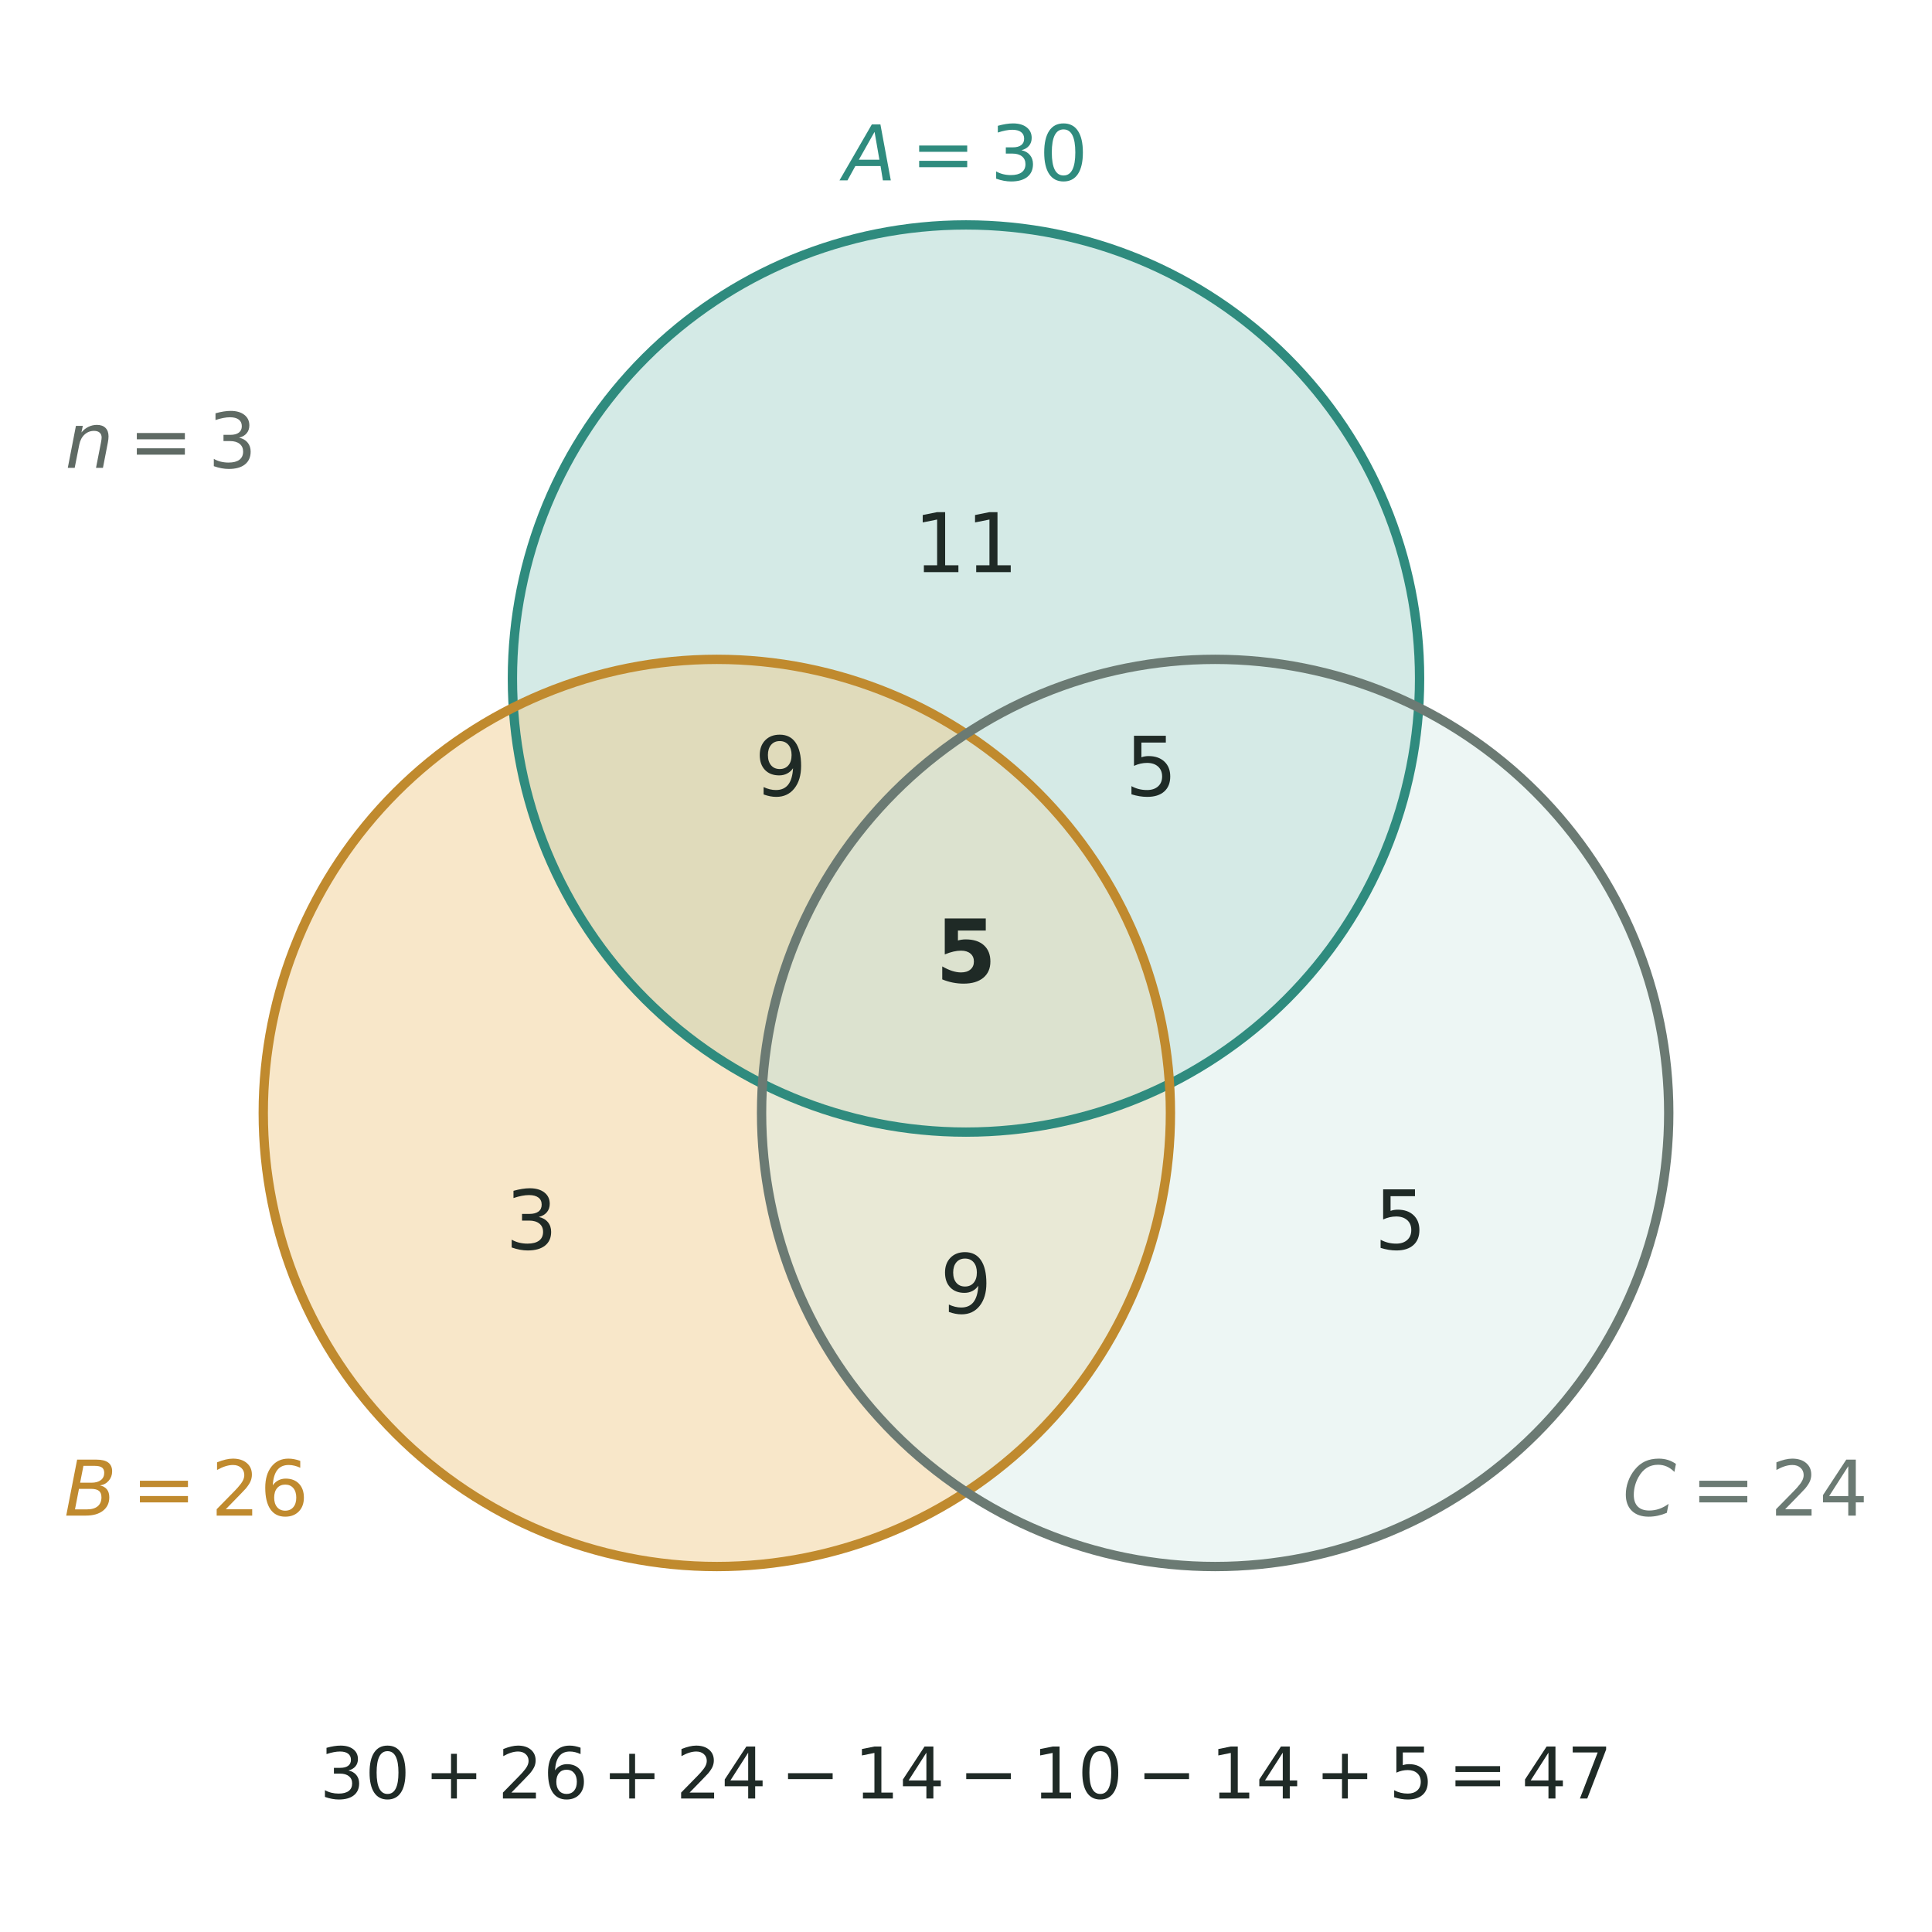
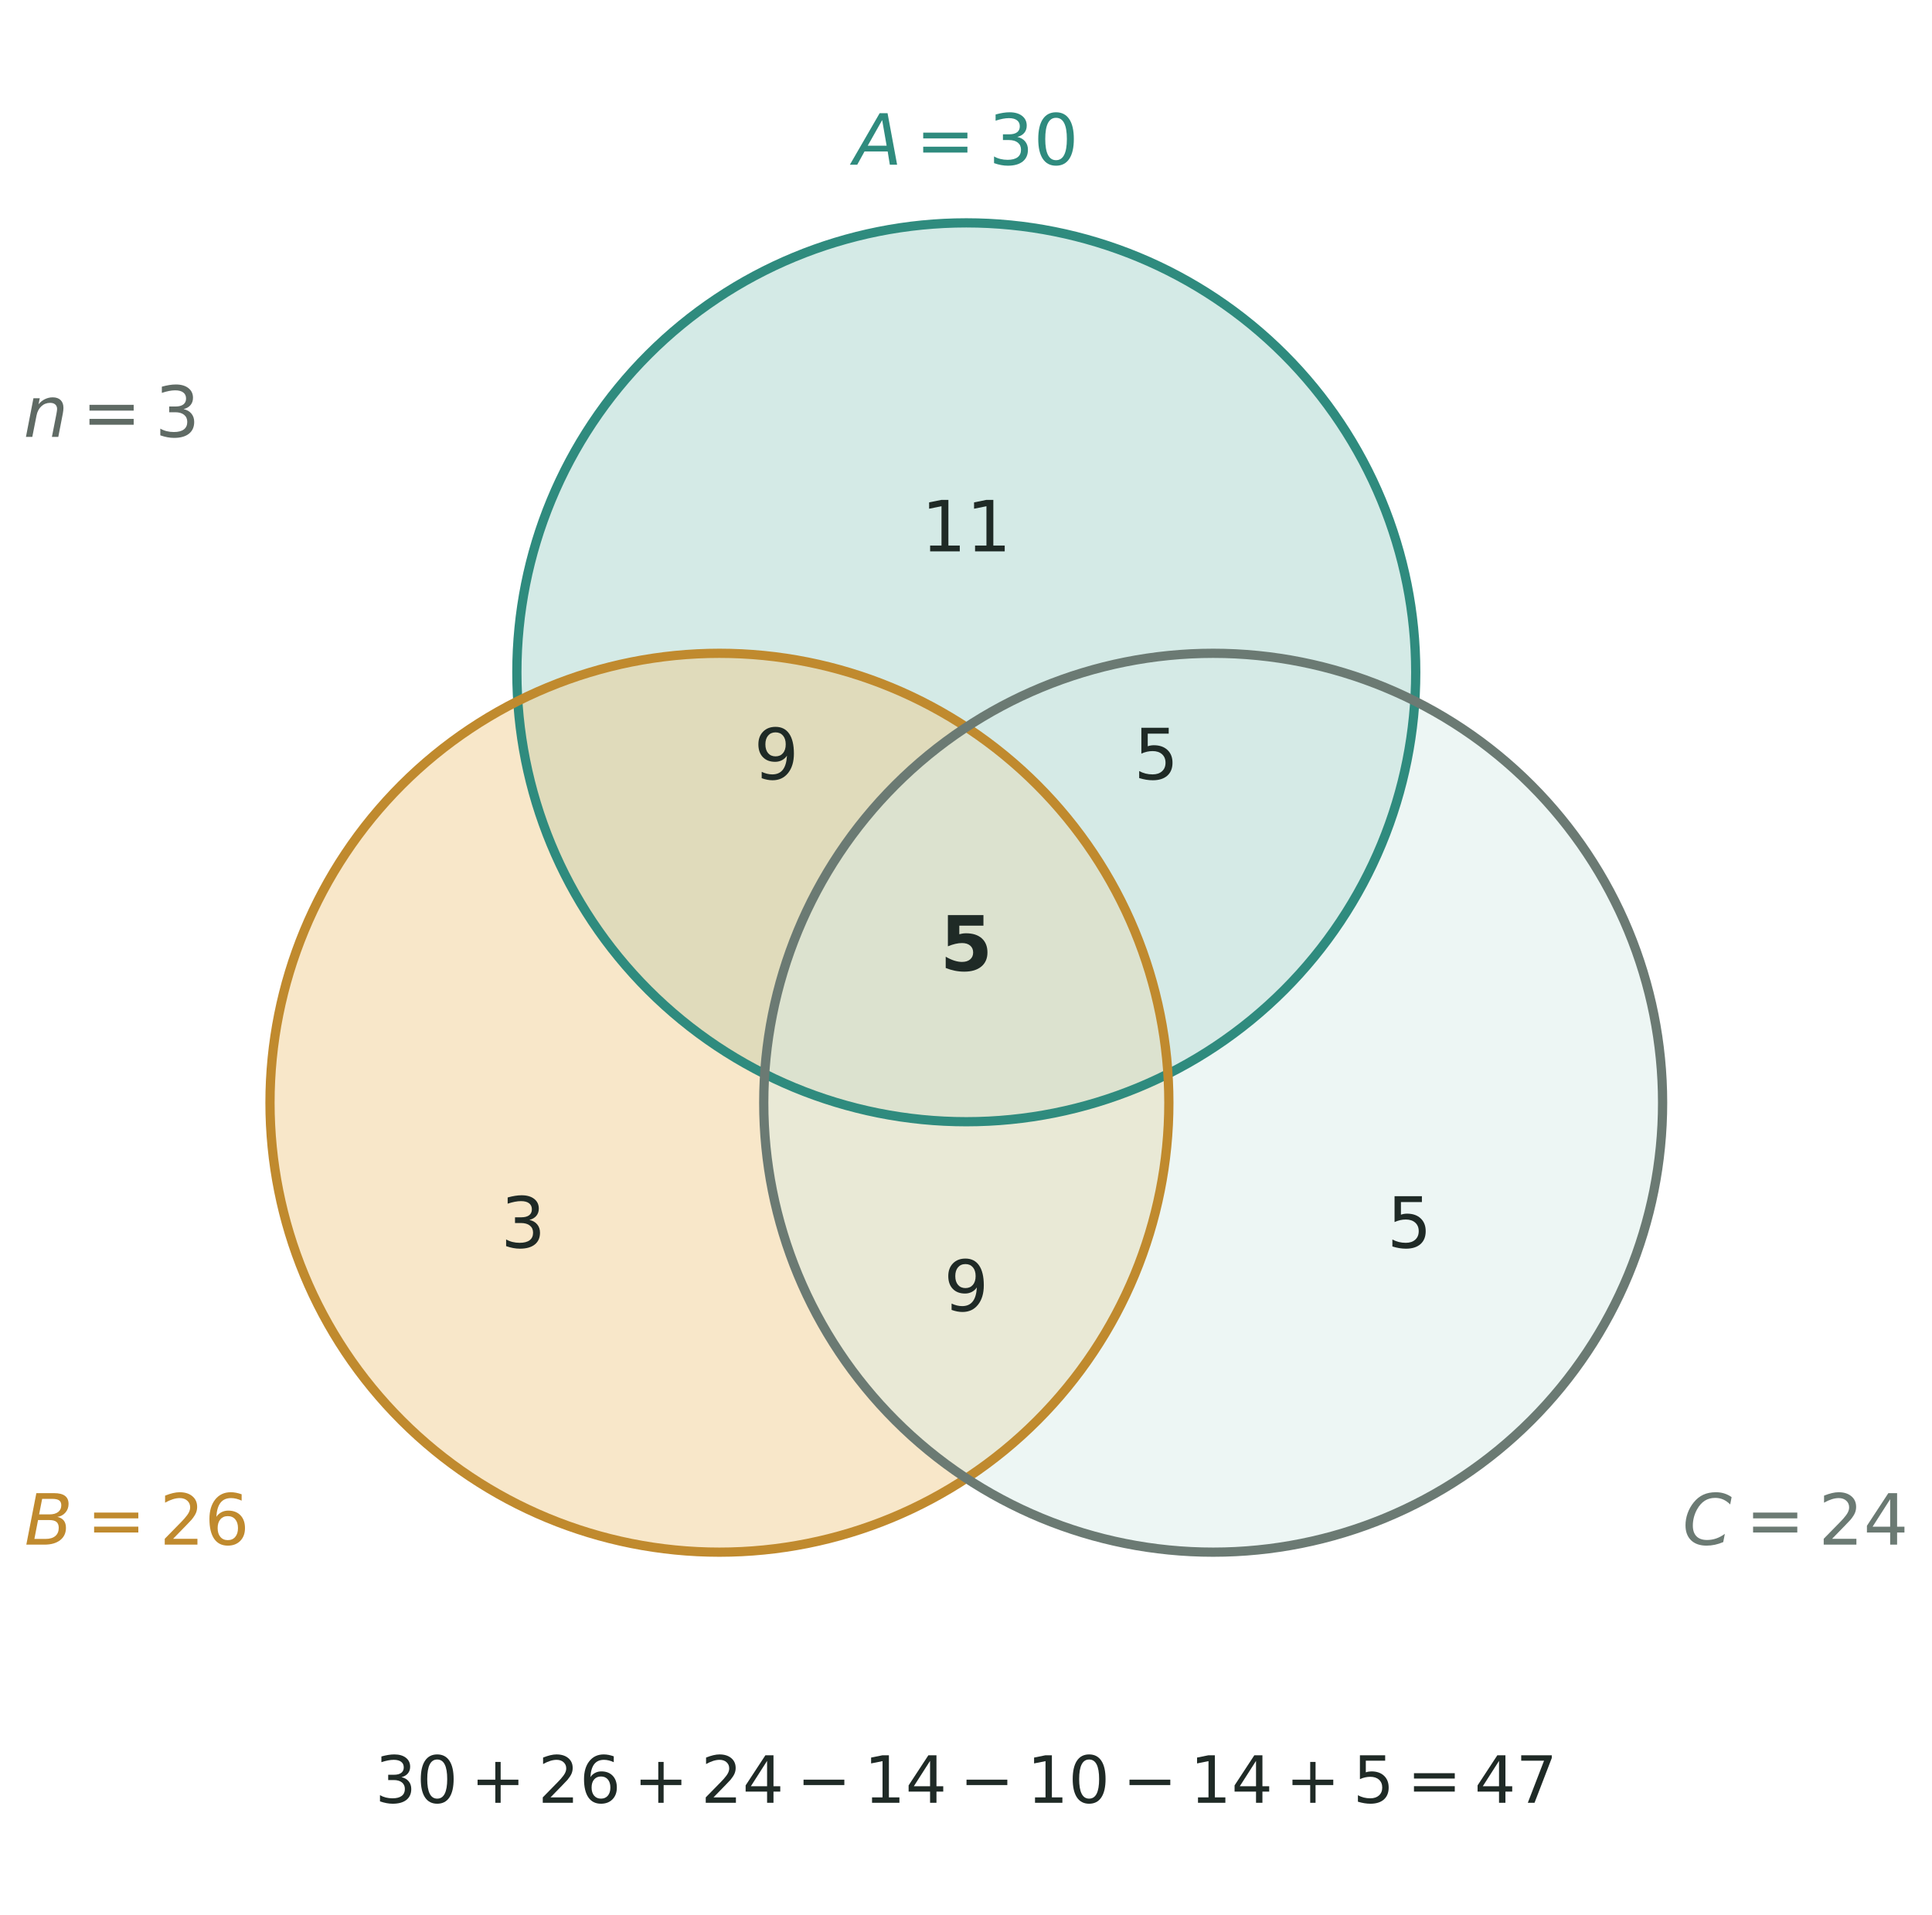
- <svg xmlns="http://www.w3.org/2000/svg" xmlns:xlink="http://www.w3.org/1999/xlink" width="352.368pt" height="352.368pt" viewBox="0 0 352.368 352.368" version="1.1">
+ <svg xmlns="http://www.w3.org/2000/svg" xmlns:xlink="http://www.w3.org/1999/xlink" width="355.628pt" height="352.368pt" viewBox="0 0 355.628 352.368" version="1.1">
  <defs>
    <style type="text/css">*{stroke-linejoin: round; stroke-linecap: butt}</style>
  </defs>
  <g id="figure_1">
    <g id="patch_1">
-       <path d="M 0 352.368  L 352.368 352.368  L 352.368 0  L 0 0  L 0 352.368  z " style="fill: none; opacity: 0" />
+       <path d="M -0 352.368  L 355.628 352.368  L 355.628 0  L -0 0  L -0 352.368  z " style="fill: none; opacity: 0" />
    </g>
    <g id="axes_1">
      <g id="patch_2">
-         <path d="M 176.184 206.479  C 198.124 206.479 219.168 197.762 234.681 182.248  C 250.195 166.735 258.912 145.691 258.912 123.751  C 258.912 101.811 250.195 80.767 234.681 65.254  C 219.168 49.74 198.124 41.023 176.184 41.023  C 154.244 41.023 133.2 49.74 117.687 65.254  C 102.173 80.767 93.456 101.811 93.456 123.751  C 93.456 145.691 102.173 166.735 117.687 182.248  C 133.2 197.762 154.244 206.479 176.184 206.479  z " clip-path="url(#p6e2c1928a6)" style="fill: #9fd0c8; opacity: 0.45" />
+         <path d="M 177.869 206.479  C 199.809 206.479 220.853 197.762 236.367 182.248  C 251.88 166.735 260.597 145.691 260.597 123.751  C 260.597 101.811 251.88 80.767 236.367 65.254  C 220.853 49.74 199.809 41.023 177.869 41.023  C 155.93 41.023 134.886 49.74 119.372 65.254  C 103.858 80.767 95.141 101.811 95.141 123.751  C 95.141 145.691 103.858 166.735 119.372 182.248  C 134.886 197.762 155.93 206.479 177.869 206.479  z " clip-path="url(#p25537c54f6)" style="fill: #9fd0c8; opacity: 0.45" />
      </g>
      <g id="patch_3">
-         <path d="M 130.742 285.711  C 152.682 285.711 173.726 276.994 189.239 261.48  C 204.753 245.967 213.47 224.923 213.47 202.983  C 213.47 181.043 204.753 159.999 189.239 144.486  C 173.726 128.972 152.682 120.255 130.742 120.255  C 108.802 120.255 87.758 128.972 72.245 144.486  C 56.731 159.999 48.014 181.043 48.014 202.983  C 48.014 224.923 56.731 245.967 72.245 261.48  C 87.758 276.994 108.802 285.711 130.742 285.711  z " clip-path="url(#p6e2c1928a6)" style="fill: #f0c987; opacity: 0.45" />
+         <path d="M 132.427 285.711  C 154.367 285.711 175.411 276.994 190.925 261.48  C 206.438 245.967 215.155 224.923 215.155 202.983  C 215.155 181.043 206.438 159.999 190.925 144.486  C 175.411 128.972 154.367 120.255 132.427 120.255  C 110.488 120.255 89.444 128.972 73.93 144.486  C 58.416 159.999 49.699 181.043 49.699 202.983  C 49.699 224.923 58.416 245.967 73.93 261.48  C 89.444 276.994 110.488 285.711 132.427 285.711  z " clip-path="url(#p25537c54f6)" style="fill: #f0c987; opacity: 0.45" />
      </g>
      <g id="patch_4">
-         <path d="M 221.626 285.711  C 243.566 285.711 264.61 276.994 280.123 261.48  C 295.637 245.967 304.354 224.923 304.354 202.983  C 304.354 181.043 295.637 159.999 280.123 144.486  C 264.61 128.972 243.566 120.255 221.626 120.255  C 199.686 120.255 178.642 128.972 163.129 144.486  C 147.615 159.999 138.898 181.043 138.898 202.983  C 138.898 224.923 147.615 245.967 163.129 261.48  C 178.642 276.994 199.686 285.711 221.626 285.711  z " clip-path="url(#p6e2c1928a6)" style="fill: #d7ebe7; opacity: 0.45" />
+         <path d="M 223.311 285.711  C 245.251 285.711 266.295 276.994 281.809 261.48  C 297.322 245.967 306.039 224.923 306.039 202.983  C 306.039 181.043 297.322 159.999 281.809 144.486  C 266.295 128.972 245.251 120.255 223.311 120.255  C 201.372 120.255 180.328 128.972 164.814 144.486  C 149.3 159.999 140.584 181.043 140.584 202.983  C 140.584 224.923 149.3 245.967 164.814 261.48  C 180.328 276.994 201.372 285.711 223.311 285.711  z " clip-path="url(#p25537c54f6)" style="fill: #d7ebe7; opacity: 0.45" />
      </g>
      <g id="patch_5">
-         <path d="M 176.184 206.479  C 198.124 206.479 219.168 197.762 234.681 182.248  C 250.195 166.735 258.912 145.691 258.912 123.751  C 258.912 101.811 250.195 80.767 234.681 65.254  C 219.168 49.74 198.124 41.023 176.184 41.023  C 154.244 41.023 133.2 49.74 117.687 65.254  C 102.173 80.767 93.456 101.811 93.456 123.751  C 93.456 145.691 102.173 166.735 117.687 182.248  C 133.2 197.762 154.244 206.479 176.184 206.479  L 176.184 206.479  z " clip-path="url(#p6e2c1928a6)" style="fill: none; stroke: #2f8b7e; stroke-width: 1.7; stroke-linejoin: miter" />
+         <path d="M 177.869 206.479  C 199.809 206.479 220.853 197.762 236.367 182.248  C 251.88 166.735 260.597 145.691 260.597 123.751  C 260.597 101.811 251.88 80.767 236.367 65.254  C 220.853 49.74 199.809 41.023 177.869 41.023  C 155.93 41.023 134.886 49.74 119.372 65.254  C 103.858 80.767 95.141 101.811 95.141 123.751  C 95.141 145.691 103.858 166.735 119.372 182.248  C 134.886 197.762 155.93 206.479 177.869 206.479  L 177.869 206.479  z " clip-path="url(#p25537c54f6)" style="fill: none; stroke: #2f8b7e; stroke-width: 1.7; stroke-linejoin: miter" />
      </g>
      <g id="patch_6">
-         <path d="M 130.742 285.711  C 152.682 285.711 173.726 276.994 189.239 261.48  C 204.753 245.967 213.47 224.923 213.47 202.983  C 213.47 181.043 204.753 159.999 189.239 144.486  C 173.726 128.972 152.682 120.255 130.742 120.255  C 108.802 120.255 87.758 128.972 72.245 144.486  C 56.731 159.999 48.014 181.043 48.014 202.983  C 48.014 224.923 56.731 245.967 72.245 261.48  C 87.758 276.994 108.802 285.711 130.742 285.711  L 130.742 285.711  z " clip-path="url(#p6e2c1928a6)" style="fill: none; stroke: #c08a2e; stroke-width: 1.7; stroke-linejoin: miter" />
+         <path d="M 132.427 285.711  C 154.367 285.711 175.411 276.994 190.925 261.48  C 206.438 245.967 215.155 224.923 215.155 202.983  C 215.155 181.043 206.438 159.999 190.925 144.486  C 175.411 128.972 154.367 120.255 132.427 120.255  C 110.488 120.255 89.444 128.972 73.93 144.486  C 58.416 159.999 49.699 181.043 49.699 202.983  C 49.699 224.923 58.416 245.967 73.93 261.48  C 89.444 276.994 110.488 285.711 132.427 285.711  L 132.427 285.711  z " clip-path="url(#p25537c54f6)" style="fill: none; stroke: #c08a2e; stroke-width: 1.7; stroke-linejoin: miter" />
      </g>
      <g id="patch_7">
-         <path d="M 221.626 285.711  C 243.566 285.711 264.61 276.994 280.123 261.48  C 295.637 245.967 304.354 224.923 304.354 202.983  C 304.354 181.043 295.637 159.999 280.123 144.486  C 264.61 128.972 243.566 120.255 221.626 120.255  C 199.686 120.255 178.642 128.972 163.129 144.486  C 147.615 159.999 138.898 181.043 138.898 202.983  C 138.898 224.923 147.615 245.967 163.129 261.48  C 178.642 276.994 199.686 285.711 221.626 285.711  L 221.626 285.711  z " clip-path="url(#p6e2c1928a6)" style="fill: none; stroke: #6b7a73; stroke-width: 1.7; stroke-linejoin: miter" />
+         <path d="M 223.311 285.711  C 245.251 285.711 266.295 276.994 281.809 261.48  C 297.322 245.967 306.039 224.923 306.039 202.983  C 306.039 181.043 297.322 159.999 281.809 144.486  C 266.295 128.972 245.251 120.255 223.311 120.255  C 201.372 120.255 180.328 128.972 164.814 144.486  C 149.3 159.999 140.584 181.043 140.584 202.983  C 140.584 224.923 149.3 245.967 164.814 261.48  C 180.328 276.994 201.372 285.711 223.311 285.711  L 223.311 285.711  z " clip-path="url(#p25537c54f6)" style="fill: none; stroke: #6b7a73; stroke-width: 1.7; stroke-linejoin: miter" />
      </g>
      <g id="text_1">
-         <g style="fill: #2f8b7e" transform="translate(153.854 33.00808) scale(0.14 -0.14)">
+         <g style="fill: #2f8b7e" transform="translate(157.1343 30.41796) scale(0.13 -0.13)">
          <defs>
            <path id="DejaVuSans-Oblique-24" d="M 2356 4666  L 3072 4666  L 3938 0  L 3278 0  L 3084 1197  L 984 1197  L 325 0  L -341 0  L 2356 4666  z M 2584 4044  L 1275 1722  L 2988 1722  L 2584 4044  z " transform="scale(0.015625)" />
            <path id="DejaVuSans-20" d="M 678 2906  L 4684 2906  L 4684 2381  L 678 2381  L 678 2906  z M 678 1631  L 4684 1631  L 4684 1100  L 678 1100  L 678 1631  z " transform="scale(0.015625)" />
            <path id="DejaVuSans-16" d="M 2597 2516  Q 3050 2419 3304 2112  Q 3559 1806 3559 1356  Q 3559 666 3084 287  Q 2609 -91 1734 -91  Q 1441 -91 1130 -33  Q 819 25 488 141  L 488 750  Q 750 597 1062 519  Q 1375 441 1716 441  Q 2309 441 2620 675  Q 2931 909 2931 1356  Q 2931 1769 2642 2001  Q 2353 2234 1838 2234  L 1294 2234  L 1294 2753  L 1863 2753  Q 2328 2753 2575 2939  Q 2822 3125 2822 3475  Q 2822 3834 2567 4026  Q 2313 4219 1838 4219  Q 1578 4219 1281 4162  Q 984 4106 628 3988  L 628 4550  Q 988 4650 1302 4700  Q 1616 4750 1894 4750  Q 2613 4750 3031 4423  Q 3450 4097 3450 3541  Q 3450 3153 3228 2886  Q 3006 2619 2597 2516  z " transform="scale(0.015625)" />
            <path id="DejaVuSans-13" d="M 2034 4250  Q 1547 4250 1301 3770  Q 1056 3291 1056 2328  Q 1056 1369 1301 889  Q 1547 409 2034 409  Q 2525 409 2770 889  Q 3016 1369 3016 2328  Q 3016 3291 2770 3770  Q 2525 4250 2034 4250  z M 2034 4750  Q 2819 4750 3233 4129  Q 3647 3509 3647 2328  Q 3647 1150 3233 529  Q 2819 -91 2034 -91  Q 1250 -91 836 529  Q 422 1150 422 2328  Q 422 3509 836 4129  Q 1250 4750 2034 4750  z " transform="scale(0.015625)" />
          </defs>
          <use xlink:href="#DejaVuSans-Oblique-24" transform="translate(0 0.78125)" />
          <use xlink:href="#DejaVuSans-20" transform="translate(87.89062 0.78125)" />
          <use xlink:href="#DejaVuSans-16" transform="translate(191.1621 0.78125)" />
          <use xlink:href="#DejaVuSans-13" transform="translate(254.7852 0.78125)" />
        </g>
      </g>
      <g id="text_2">
-         <g style="fill: #c08a2e" transform="translate(11.70208 276.5306) scale(0.14 -0.14)">
+         <g style="fill: #c08a2e" transform="translate(4.495719 284.4271) scale(0.13 -0.13)">
          <defs>
            <path id="DejaVuSans-Oblique-25" d="M 1081 4666  L 2694 4666  Q 3350 4666 3675 4422  Q 4000 4178 4000 3688  Q 4000 3238 3720 2911  Q 3441 2584 2988 2516  Q 3375 2428 3569 2181  Q 3763 1934 3763 1522  Q 3763 819 3242 409  Q 2722 0 1819 0  L 172 0  L 1081 4666  z M 1234 2228  L 903 519  L 1919 519  Q 2491 519 2800 781  Q 3109 1044 3109 1522  Q 3109 1891 2904 2059  Q 2700 2228 2247 2228  L 1234 2228  z M 1606 4147  L 1331 2741  L 2272 2741  Q 2775 2741 3058 2959  Q 3341 3178 3341 3566  Q 3341 3869 3150 4008  Q 2959 4147 2541 4147  L 1606 4147  z " transform="scale(0.015625)" />
            <path id="DejaVuSans-15" d="M 1228 531  L 3431 531  L 3431 0  L 469 0  L 469 531  Q 828 903 1448 1529  Q 2069 2156 2228 2338  Q 2531 2678 2651 2914  Q 2772 3150 2772 3378  Q 2772 3750 2511 3984  Q 2250 4219 1831 4219  Q 1534 4219 1204 4116  Q 875 4013 500 3803  L 500 4441  Q 881 4594 1212 4672  Q 1544 4750 1819 4750  Q 2544 4750 2975 4387  Q 3406 4025 3406 3419  Q 3406 3131 3298 2873  Q 3191 2616 2906 2266  Q 2828 2175 2409 1742  Q 1991 1309 1228 531  z " transform="scale(0.015625)" />
            <path id="DejaVuSans-19" d="M 2113 2584  Q 1688 2584 1439 2293  Q 1191 2003 1191 1497  Q 1191 994 1439 701  Q 1688 409 2113 409  Q 2538 409 2786 701  Q 3034 994 3034 1497  Q 3034 2003 2786 2293  Q 2538 2584 2113 2584  z M 3366 4563  L 3366 3988  Q 3128 4100 2886 4159  Q 2644 4219 2406 4219  Q 1781 4219 1451 3797  Q 1122 3375 1075 2522  Q 1259 2794 1537 2939  Q 1816 3084 2150 3084  Q 2853 3084 3261 2657  Q 3669 2231 3669 1497  Q 3669 778 3244 343  Q 2819 -91 2113 -91  Q 1303 -91 875 529  Q 447 1150 447 2328  Q 447 3434 972 4092  Q 1497 4750 2381 4750  Q 2619 4750 2861 4703  Q 3103 4656 3366 4563  z " transform="scale(0.015625)" />
          </defs>
          <use xlink:href="#DejaVuSans-Oblique-25" transform="translate(0 0.78125)" />
          <use xlink:href="#DejaVuSans-20" transform="translate(88.08594 0.78125)" />
          <use xlink:href="#DejaVuSans-15" transform="translate(191.3574 0.78125)" />
          <use xlink:href="#DejaVuSans-19" transform="translate(254.9805 0.78125)" />
        </g>
      </g>
      <g id="text_3">
-         <g style="fill: #6b7a73" transform="translate(295.9359 276.5306) scale(0.14 -0.14)">
+         <g style="fill: #6b7a73" transform="translate(309.7078 284.4271) scale(0.13 -0.13)">
          <defs>
            <path id="DejaVuSans-Oblique-26" d="M 4447 4306  L 4319 3641  Q 4019 3944 3683 4091  Q 3347 4238 2956 4238  Q 2422 4238 2017 3981  Q 1613 3725 1319 3200  Q 1131 2863 1032 2486  Q 934 2109 934 1728  Q 934 1091 1264 756  Q 1594 422 2222 422  Q 2656 422 3056 561  Q 3456 700 3834 978  L 3688 231  Q 3316 72 2936 -9  Q 2556 -91 2175 -91  Q 1278 -91 773 396  Q 269 884 269 1753  Q 269 2309 461 2846  Q 653 3384 1013 3828  Q 1394 4300 1883 4525  Q 2372 4750 3022 4750  Q 3422 4750 3780 4639  Q 4138 4528 4447 4306  z " transform="scale(0.015625)" />
            <path id="DejaVuSans-17" d="M 2419 4116  L 825 1625  L 2419 1625  L 2419 4116  z M 2253 4666  L 3047 4666  L 3047 1625  L 3713 1625  L 3713 1100  L 3047 1100  L 3047 0  L 2419 0  L 2419 1100  L 313 1100  L 313 1709  L 2253 4666  z " transform="scale(0.015625)" />
          </defs>
          <use xlink:href="#DejaVuSans-Oblique-26" transform="translate(0 0.78125)" />
          <use xlink:href="#DejaVuSans-20" transform="translate(89.30664 0.78125)" />
          <use xlink:href="#DejaVuSans-15" transform="translate(192.5781 0.78125)" />
          <use xlink:href="#DejaVuSans-17" transform="translate(256.2012 0.78125)" />
        </g>
      </g>
      <g id="text_4">
-         <g style="fill: #1f2a26" transform="translate(166.6403 104.3438) scale(0.15 -0.15)">
+         <g style="fill: #1f2a26" transform="translate(169.598 101.4939) scale(0.13 -0.13)">
          <defs>
            <path id="DejaVuSans-14" d="M 794 531  L 1825 531  L 1825 4091  L 703 3866  L 703 4441  L 1819 4666  L 2450 4666  L 2450 531  L 3481 531  L 3481 0  L 794 0  L 794 531  z " transform="scale(0.015625)" />
          </defs>
          <use xlink:href="#DejaVuSans-14" />
          <use xlink:href="#DejaVuSans-14" transform="translate(63.625 0)" />
        </g>
      </g>
      <g id="text_5">
-         <g style="fill: #1f2a26" transform="translate(92.17991 227.8528) scale(0.15 -0.15)">
+         <g style="fill: #1f2a26" transform="translate(92.17105 229.6637) scale(0.13 -0.13)">
          <use xlink:href="#DejaVuSans-16" />
        </g>
      </g>
      <g id="text_6">
-         <g style="fill: #1f2a26" transform="translate(250.6443 227.8528) scale(0.15 -0.15)">
+         <g style="fill: #1f2a26" transform="translate(255.2962 229.6637) scale(0.13 -0.13)">
          <defs>
            <path id="DejaVuSans-18" d="M 691 4666  L 3169 4666  L 3169 4134  L 1269 4134  L 1269 2991  Q 1406 3038 1543 3061  Q 1681 3084 1819 3084  Q 2600 3084 3056 2656  Q 3513 2228 3513 1497  Q 3513 744 3044 326  Q 2575 -91 1722 -91  Q 1428 -91 1123 -41  Q 819 9 494 109  L 494 744  Q 775 591 1075 516  Q 1375 441 1709 441  Q 2250 441 2565 725  Q 2881 1009 2881 1497  Q 2881 1984 2565 2268  Q 2250 2553 1709 2553  Q 1456 2553 1204 2497  Q 953 2441 691 2322  L 691 4666  z " transform="scale(0.015625)" />
          </defs>
          <use xlink:href="#DejaVuSans-18" />
        </g>
      </g>
      <g id="text_7">
-         <g style="fill: #1f2a26" transform="translate(137.6219 145.1251) scale(0.15 -0.15)">
+         <g style="fill: #1f2a26" transform="translate(138.7782 143.4404) scale(0.13 -0.13)">
          <defs>
            <path id="DejaVuSans-1c" d="M 703 97  L 703 672  Q 941 559 1184 500  Q 1428 441 1663 441  Q 2288 441 2617 861  Q 2947 1281 2994 2138  Q 2813 1869 2534 1725  Q 2256 1581 1919 1581  Q 1219 1581 811 2004  Q 403 2428 403 3163  Q 403 3881 828 4315  Q 1253 4750 1959 4750  Q 2769 4750 3195 4129  Q 3622 3509 3622 2328  Q 3622 1225 3098 567  Q 2575 -91 1691 -91  Q 1453 -91 1209 -44  Q 966 3 703 97  z M 1959 2075  Q 2384 2075 2632 2365  Q 2881 2656 2881 3163  Q 2881 3666 2632 3958  Q 2384 4250 1959 4250  Q 1534 4250 1286 3958  Q 1038 3666 1038 3163  Q 1038 2656 1286 2365  Q 1534 2075 1959 2075  z " transform="scale(0.015625)" />
          </defs>
          <use xlink:href="#DejaVuSans-1c" />
        </g>
      </g>
      <g id="text_8">
-         <g style="fill: #1f2a26" transform="translate(205.2023 145.1251) scale(0.15 -0.15)">
+         <g style="fill: #1f2a26" transform="translate(208.689 143.4404) scale(0.13 -0.13)">
          <use xlink:href="#DejaVuSans-18" />
        </g>
      </g>
      <g id="text_9">
-         <g style="fill: #1f2a26" transform="translate(171.4121 239.5046) scale(0.15 -0.15)">
+         <g style="fill: #1f2a26" transform="translate(173.7336 241.3155) scale(0.13 -0.13)">
          <use xlink:href="#DejaVuSans-1c" />
        </g>
      </g>
      <g id="text_10">
-         <g style="fill: #1f2a26" transform="translate(170.6178 179.1751) scale(0.16 -0.16)">
+         <g style="fill: #1f2a26" transform="translate(172.9988 178.6555) scale(0.14 -0.14)">
          <defs>
            <path id="DejaVuSans-Bold-18" d="M 678 4666  L 3669 4666  L 3669 3781  L 1638 3781  L 1638 3059  Q 1775 3097 1914 3117  Q 2053 3138 2203 3138  Q 3056 3138 3531 2711  Q 4006 2284 4006 1522  Q 4006 766 3489 337  Q 2972 -91 2053 -91  Q 1656 -91 1267 -14  Q 878 63 494 219  L 494 1166  Q 875 947 1217 837  Q 1559 728 1863 728  Q 2300 728 2551 942  Q 2803 1156 2803 1522  Q 2803 1891 2551 2103  Q 2300 2316 1863 2316  Q 1603 2316 1309 2248  Q 1016 2181 678 2041  L 678 4666  z " transform="scale(0.015625)" />
          </defs>
          <use xlink:href="#DejaVuSans-Bold-18" />
        </g>
      </g>
      <g id="text_11">
-         <g style="fill: #5f6a64" transform="translate(11.87136 85.44117) scale(0.14 -0.14)">
+         <g style="fill: #5f6a64" transform="translate(4.32 80.52068) scale(0.13 -0.13)">
          <defs>
            <path id="DejaVuSans-Oblique-51" d="M 3566 2113  L 3156 0  L 2578 0  L 2988 2091  Q 3016 2238 3031 2350  Q 3047 2463 3047 2528  Q 3047 2791 2881 2937  Q 2716 3084 2419 3084  Q 1956 3084 1622 2776  Q 1288 2469 1184 1941  L 800 0  L 225 0  L 903 3500  L 1478 3500  L 1363 2950  Q 1603 3253 1940 3418  Q 2278 3584 2650 3584  Q 3113 3584 3367 3334  Q 3622 3084 3622 2631  Q 3622 2519 3608 2391  Q 3594 2263 3566 2113  z " transform="scale(0.015625)" />
          </defs>
          <use xlink:href="#DejaVuSans-Oblique-51" transform="translate(0 0.78125)" />
          <use xlink:href="#DejaVuSans-20" transform="translate(82.86133 0.78125)" />
          <use xlink:href="#DejaVuSans-16" transform="translate(186.1328 0.78125)" />
        </g>
      </g>
      <g id="text_12">
-         <g style="fill: #1f2a26" transform="translate(58.274 328.1214) scale(0.13 -0.13)">
+         <g style="fill: #1f2a26" transform="translate(69.02925 331.9397) scale(0.12 -0.12)">
          <defs>
            <path id="DejaVuSans-e" d="M 2944 4013  L 2944 2272  L 4684 2272  L 4684 1741  L 2944 1741  L 2944 0  L 2419 0  L 2419 1741  L 678 1741  L 678 2272  L 2419 2272  L 2419 4013  L 2944 4013  z " transform="scale(0.015625)" />
            <path id="DejaVuSans-c9c" d="M 678 2272  L 4684 2272  L 4684 1741  L 678 1741  L 678 2272  z " transform="scale(0.015625)" />
            <path id="DejaVuSans-1a" d="M 525 4666  L 3525 4666  L 3525 4397  L 1831 0  L 1172 0  L 2766 4134  L 525 4134  L 525 4666  z " transform="scale(0.015625)" />
          </defs>
          <use xlink:href="#DejaVuSans-16" transform="translate(0 0.78125)" />
          <use xlink:href="#DejaVuSans-13" transform="translate(63.62305 0.78125)" />
          <use xlink:href="#DejaVuSans-e" transform="translate(146.7285 0.78125)" />
          <use xlink:href="#DejaVuSans-15" transform="translate(250 0.78125)" />
          <use xlink:href="#DejaVuSans-19" transform="translate(313.623 0.78125)" />
          <use xlink:href="#DejaVuSans-e" transform="translate(396.7285 0.78125)" />
          <use xlink:href="#DejaVuSans-15" transform="translate(500 0.78125)" />
          <use xlink:href="#DejaVuSans-17" transform="translate(563.623 0.78125)" />
          <use xlink:href="#DejaVuSans-c9c" transform="translate(646.7285 0.78125)" />
          <use xlink:href="#DejaVuSans-14" transform="translate(750 0.78125)" />
          <use xlink:href="#DejaVuSans-17" transform="translate(813.623 0.78125)" />
          <use xlink:href="#DejaVuSans-c9c" transform="translate(896.7285 0.78125)" />
          <use xlink:href="#DejaVuSans-14" transform="translate(1000 0.78125)" />
          <use xlink:href="#DejaVuSans-13" transform="translate(1063.623 0.78125)" />
          <use xlink:href="#DejaVuSans-c9c" transform="translate(1146.729 0.78125)" />
          <use xlink:href="#DejaVuSans-14" transform="translate(1250 0.78125)" />
          <use xlink:href="#DejaVuSans-17" transform="translate(1313.623 0.78125)" />
          <use xlink:href="#DejaVuSans-e" transform="translate(1396.729 0.78125)" />
          <use xlink:href="#DejaVuSans-18" transform="translate(1500 0.78125)" />
          <use xlink:href="#DejaVuSans-20" transform="translate(1583.105 0.78125)" />
          <use xlink:href="#DejaVuSans-17" transform="translate(1686.377 0.78125)" />
          <use xlink:href="#DejaVuSans-1a" transform="translate(1750 0.78125)" />
        </g>
      </g>
    </g>
  </g>
  <defs>
-     <clipPath id="p6e2c1928a6">
-       <rect x="4.32" y="4.32" width="343.728" height="343.728" />
+     <clipPath id="p25537c54f6">
+       <rect x="6.005" y="4.32" width="343.728" height="343.728" />
    </clipPath>
  </defs>
</svg>
